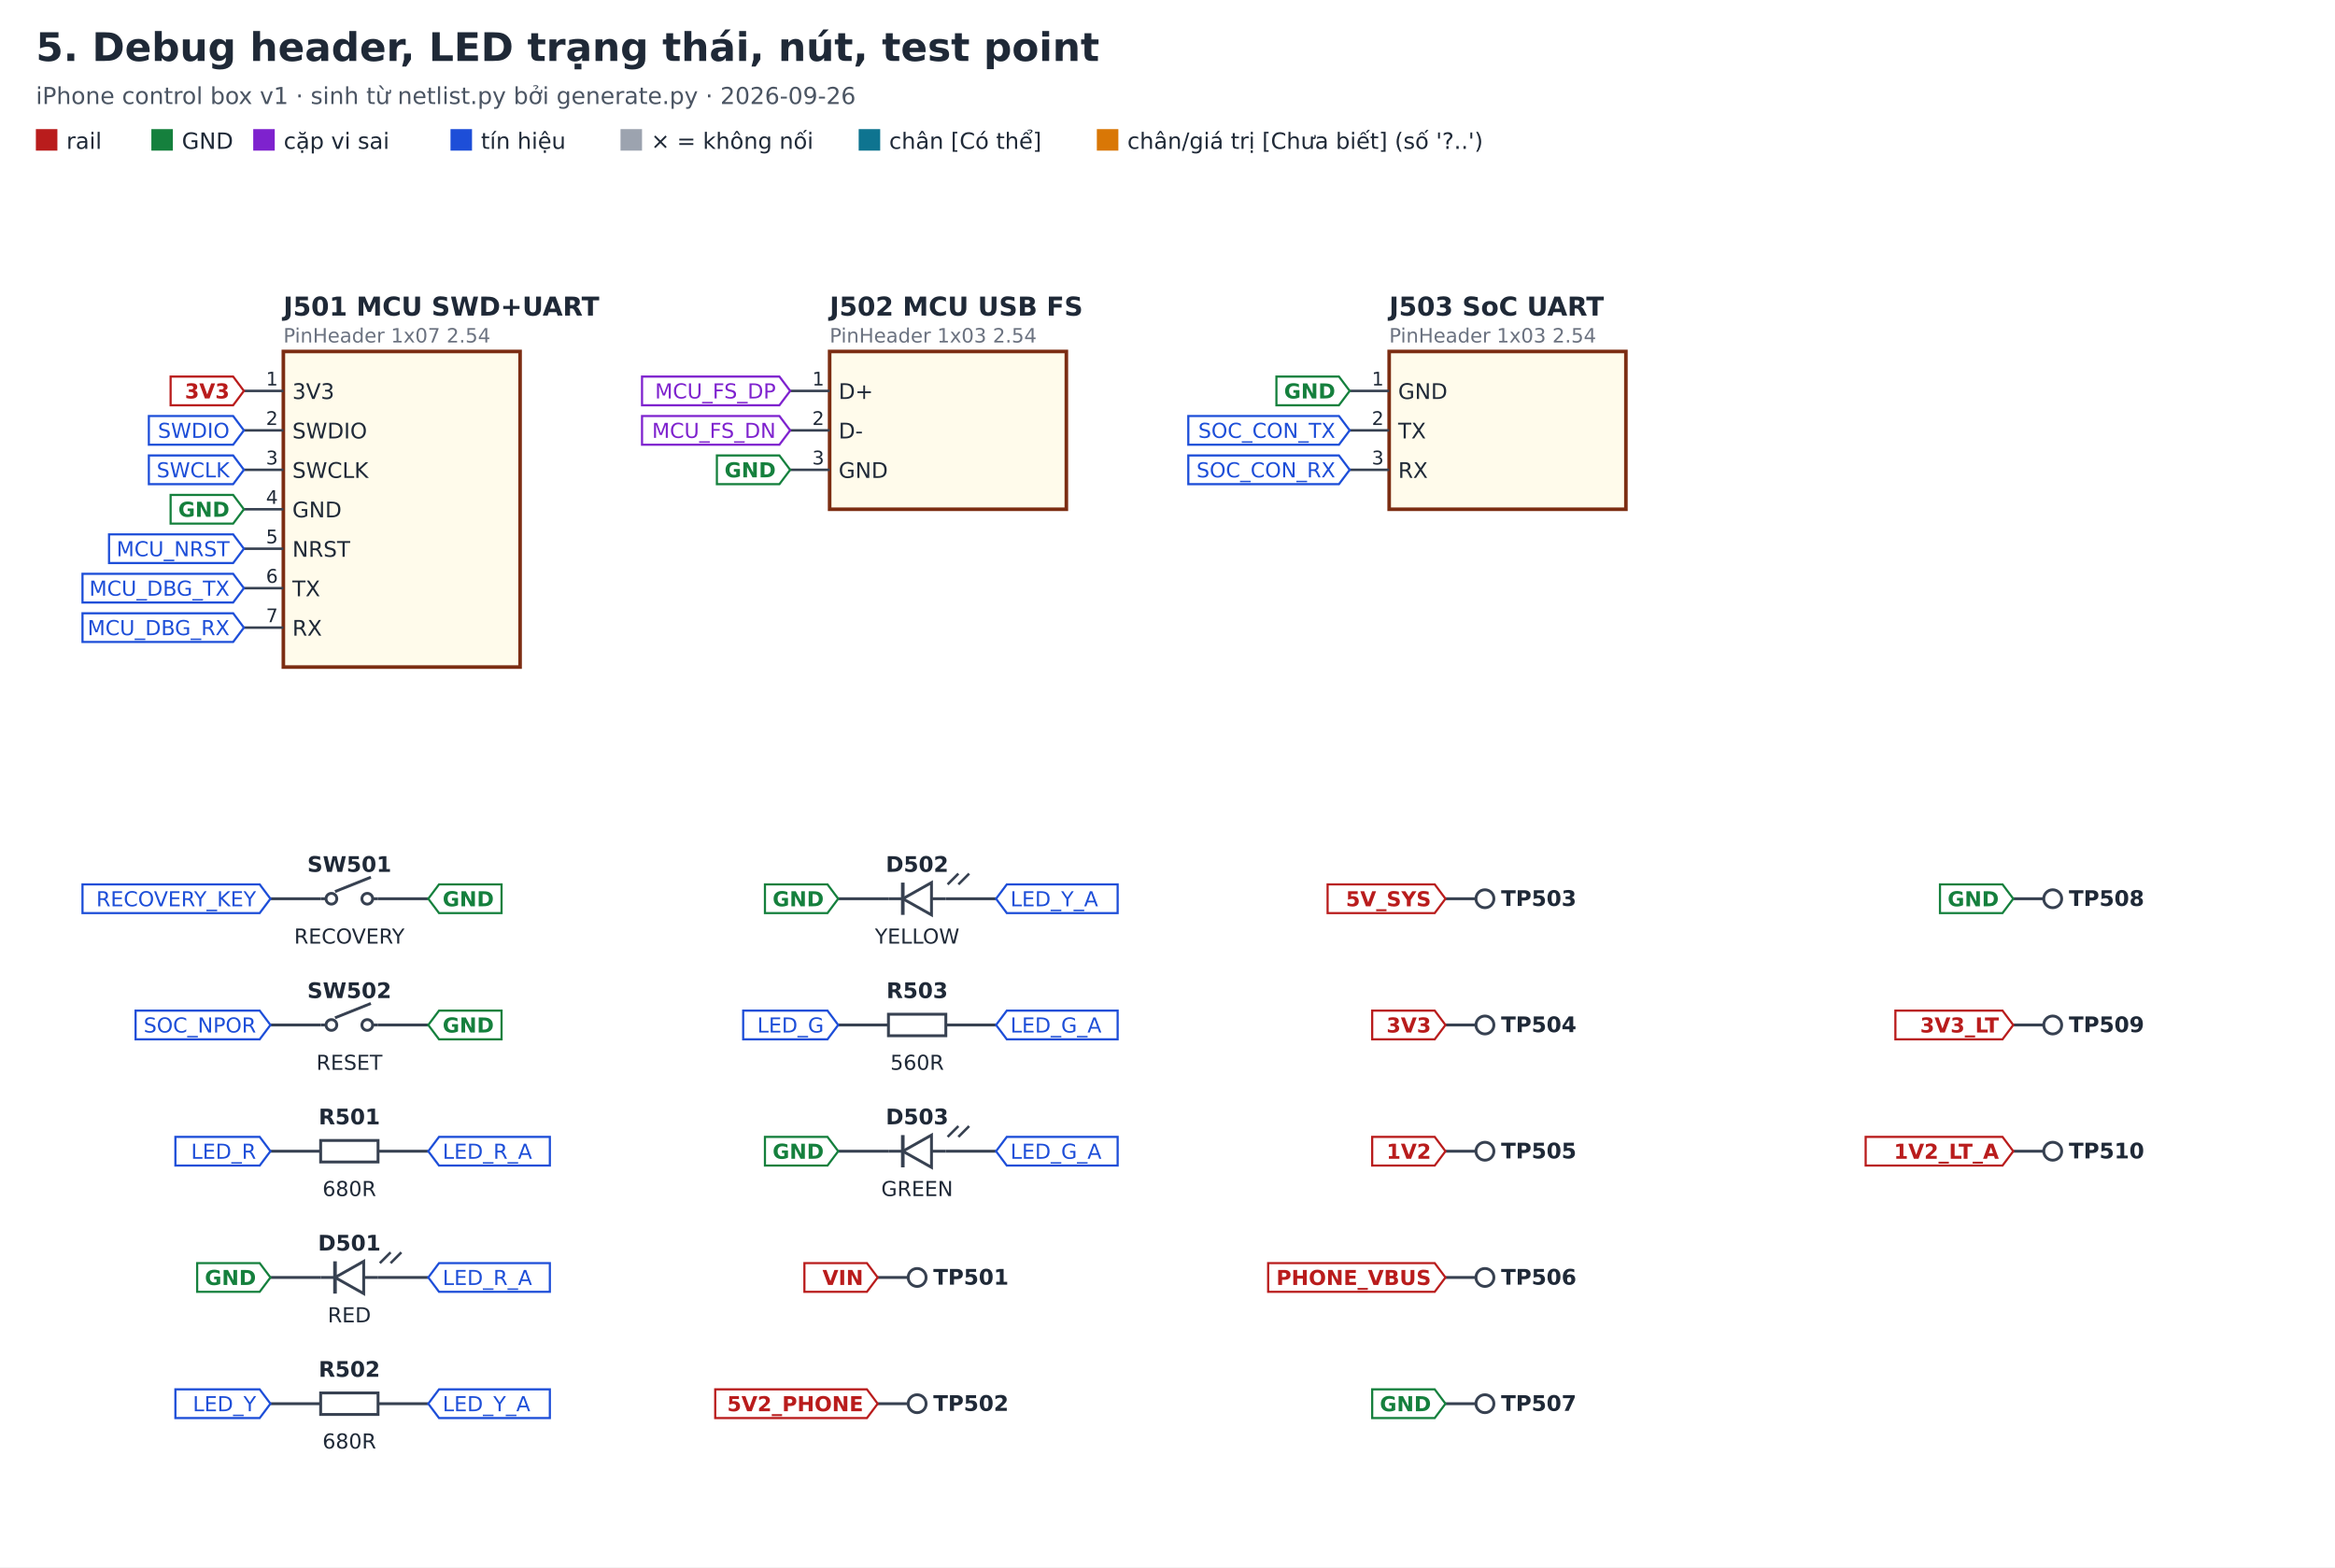
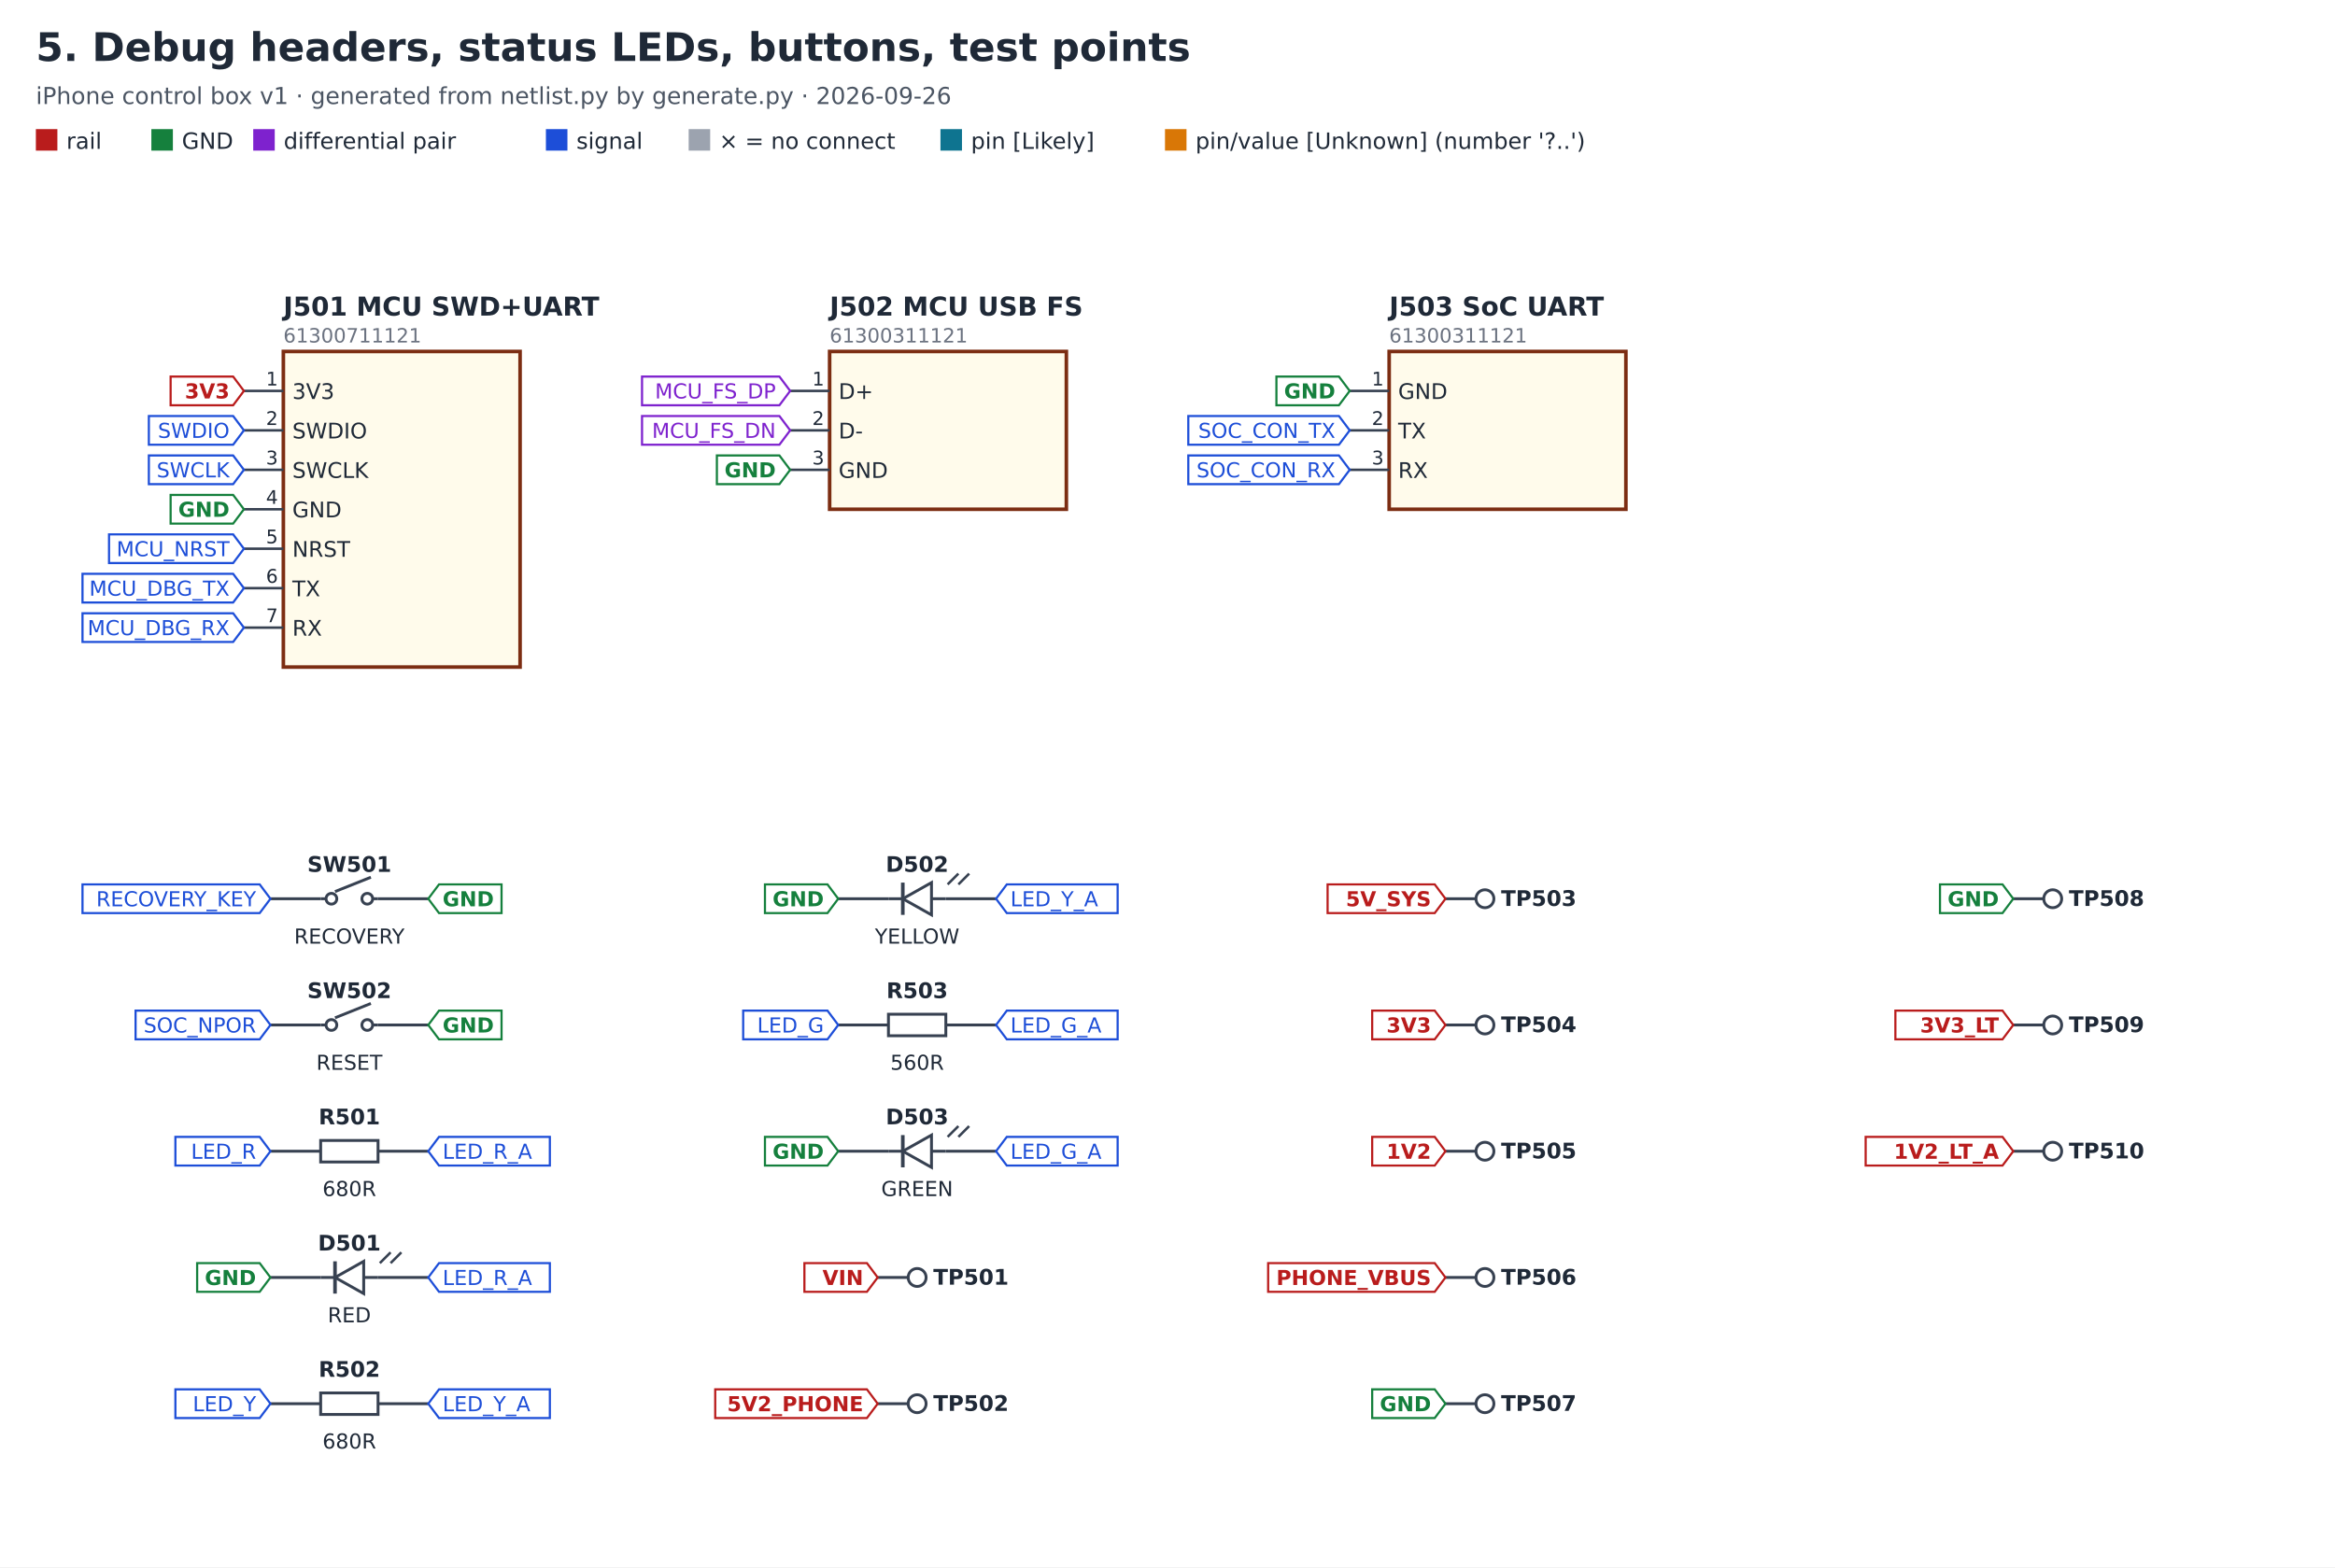
<svg xmlns="http://www.w3.org/2000/svg" width="1302" height="874" viewBox="0 0 1302 874" font-family="DejaVu Sans, Arial, Helvetica, sans-serif">
  <rect x="0" y="0" width="1302" height="874" fill="white" />
-   <text x="20.0" y="34.0" font-size="22" text-anchor="start" fill="#1f2937" font-weight="bold">5. Debug header, LED trạng thái, nút, test point</text>
-   <text x="20.0" y="58.0" font-size="13" text-anchor="start" fill="#4b5563" font-weight="normal">iPhone control box v1 · sinh từ netlist.py bởi generate.py · 2026-09-26</text>
+   <text x="20.0" y="34.0" font-size="22" text-anchor="start" fill="#1f2937" font-weight="bold">5. Debug headers, status LEDs, buttons, test points</text>
+   <text x="20.0" y="58.0" font-size="13" text-anchor="start" fill="#4b5563" font-weight="normal">iPhone control box v1 · generated from netlist.py by generate.py · 2026-09-26</text>
  <rect x="20" y="72" width="12" height="12" fill="#b91c1c" />
  <text x="37.0" y="83.0" font-size="12.5" text-anchor="start" fill="#1f2937" font-weight="normal">rail</text>
  <rect x="84.4" y="72" width="12" height="12" fill="#15803d" />
  <text x="101.4" y="83.0" font-size="12.5" text-anchor="start" fill="#1f2937" font-weight="normal">GND</text>
  <rect x="141.2" y="72" width="12" height="12" fill="#7e22ce" />
-   <text x="158.2" y="83.0" font-size="12.5" text-anchor="start" fill="#1f2937" font-weight="normal">cặp vi sai</text>
-   <rect x="251.2" y="72" width="12" height="12" fill="#1d4ed8" />
-   <text x="268.2" y="83.0" font-size="12.5" text-anchor="start" fill="#1f2937" font-weight="normal">tín hiệu</text>
-   <rect x="346.0" y="72" width="12" height="12" fill="#9ca3af" />
-   <text x="363.0" y="83.0" font-size="12.5" text-anchor="start" fill="#1f2937" font-weight="normal">× = không nối</text>
-   <rect x="478.8" y="72" width="12" height="12" fill="#0e7490" />
-   <text x="495.8" y="83.0" font-size="12.5" text-anchor="start" fill="#1f2937" font-weight="normal">chân [Có thể]</text>
-   <rect x="611.6" y="72" width="12" height="12" fill="#d97706" />
-   <text x="628.6" y="83.0" font-size="12.5" text-anchor="start" fill="#1f2937" font-weight="normal">chân/giá trị [Chưa biết] (số '?..')</text>
+   <text x="158.2" y="83.0" font-size="12.5" text-anchor="start" fill="#1f2937" font-weight="normal">differential pair</text>
+   <rect x="304.4" y="72" width="12" height="12" fill="#1d4ed8" />
+   <text x="321.4" y="83.0" font-size="12.5" text-anchor="start" fill="#1f2937" font-weight="normal">signal</text>
+   <rect x="384.0" y="72" width="12" height="12" fill="#9ca3af" />
+   <text x="401.0" y="83.0" font-size="12.5" text-anchor="start" fill="#1f2937" font-weight="normal">× = no connect</text>
+   <rect x="524.4" y="72" width="12" height="12" fill="#0e7490" />
+   <text x="541.4" y="83.0" font-size="12.5" text-anchor="start" fill="#1f2937" font-weight="normal">pin [Likely]</text>
+   <rect x="649.6" y="72" width="12" height="12" fill="#d97706" />
+   <text x="666.6" y="83.0" font-size="12.5" text-anchor="start" fill="#1f2937" font-weight="normal">pin/value [Unknown] (number '?..')</text>
  <g transform="translate(0,92)">
    <rect x="158.0" y="104.0" width="132.0" height="176.0" fill="#fffbeb" stroke="#7c2d12" stroke-width="2" />
    <text x="158.0" y="84.0" font-size="14.5" text-anchor="start" fill="#1f2937" font-weight="bold">J501  MCU SWD+UART</text>
-     <text x="158.0" y="99.0" font-size="11" text-anchor="start" fill="#6b7280" font-weight="normal">PinHeader 1x07 2.54  </text>
+     <text x="158.0" y="99.0" font-size="11" text-anchor="start" fill="#6b7280" font-weight="normal">61300711121  </text>
    <line x1="136.0" y1="126.0" x2="158.0" y2="126.0" stroke="#374151" stroke-width="1.4" />
    <text x="163.0" y="130.5" font-size="12" text-anchor="start" fill="#1f2937" font-weight="normal">3V3</text>
    <text x="155.0" y="123.0" font-size="10.5" text-anchor="end" fill="#1f2937" font-weight="normal">1</text>
    <path d="M136.0,126.0 L130.0,118.0 L95.136,118.0 L95.136,134.0 L130.0,134.0 Z" fill="white" stroke="#b91c1c" stroke-width="1.2" />
    <text x="128.0" y="130.2" font-size="11.5" text-anchor="end" fill="#b91c1c" font-weight="bold">3V3</text>
    <line x1="136.0" y1="148.0" x2="158.0" y2="148.0" stroke="#374151" stroke-width="1.4" />
    <text x="163.0" y="152.5" font-size="12" text-anchor="start" fill="#1f2937" font-weight="normal">SWDIO</text>
    <text x="155.0" y="145.0" font-size="10.5" text-anchor="end" fill="#1f2937" font-weight="normal">2</text>
    <path d="M136.0,148.0 L130.0,140.0 L83.0,140.0 L83.0,156.0 L130.0,156.0 Z" fill="white" stroke="#1d4ed8" stroke-width="1.2" />
    <text x="128.0" y="152.2" font-size="11.5" text-anchor="end" fill="#1d4ed8" font-weight="normal">SWDIO</text>
    <line x1="136.0" y1="170.0" x2="158.0" y2="170.0" stroke="#374151" stroke-width="1.4" />
    <text x="163.0" y="174.5" font-size="12" text-anchor="start" fill="#1f2937" font-weight="normal">SWCLK</text>
    <text x="155.0" y="167.0" font-size="10.5" text-anchor="end" fill="#1f2937" font-weight="normal">3</text>
    <path d="M136.0,170.0 L130.0,162.0 L83.0,162.0 L83.0,178.0 L130.0,178.0 Z" fill="white" stroke="#1d4ed8" stroke-width="1.2" />
    <text x="128.0" y="174.2" font-size="11.5" text-anchor="end" fill="#1d4ed8" font-weight="normal">SWCLK</text>
    <line x1="136.0" y1="192.0" x2="158.0" y2="192.0" stroke="#374151" stroke-width="1.4" />
    <text x="163.0" y="196.5" font-size="12" text-anchor="start" fill="#1f2937" font-weight="normal">GND</text>
    <text x="155.0" y="189.0" font-size="10.5" text-anchor="end" fill="#1f2937" font-weight="normal">4</text>
    <path d="M136.0,192.0 L130.0,184.0 L95.136,184.0 L95.136,200.0 L130.0,200.0 Z" fill="white" stroke="#15803d" stroke-width="1.2" />
    <text x="128.0" y="196.2" font-size="11.5" text-anchor="end" fill="#15803d" font-weight="bold">GND</text>
    <line x1="136.0" y1="214.0" x2="158.0" y2="214.0" stroke="#374151" stroke-width="1.4" />
    <text x="163.0" y="218.5" font-size="12" text-anchor="start" fill="#1f2937" font-weight="normal">NRST</text>
    <text x="155.0" y="211.0" font-size="10.5" text-anchor="end" fill="#1f2937" font-weight="normal">5</text>
    <path d="M136.0,214.0 L130.0,206.0 L60.8,206.0 L60.8,222.0 L130.0,222.0 Z" fill="white" stroke="#1d4ed8" stroke-width="1.2" />
    <text x="128.0" y="218.2" font-size="11.5" text-anchor="end" fill="#1d4ed8" font-weight="normal">MCU_NRST</text>
    <line x1="136.0" y1="236.0" x2="158.0" y2="236.0" stroke="#374151" stroke-width="1.4" />
    <text x="163.0" y="240.5" font-size="12" text-anchor="start" fill="#1f2937" font-weight="normal">TX</text>
    <text x="155.0" y="233.0" font-size="10.5" text-anchor="end" fill="#1f2937" font-weight="normal">6</text>
    <path d="M136.0,236.0 L130.0,228.0 L46.0,228.0 L46.0,244.0 L130.0,244.0 Z" fill="white" stroke="#1d4ed8" stroke-width="1.2" />
    <text x="128.0" y="240.2" font-size="11.5" text-anchor="end" fill="#1d4ed8" font-weight="normal">MCU_DBG_TX</text>
    <line x1="136.0" y1="258.0" x2="158.0" y2="258.0" stroke="#374151" stroke-width="1.4" />
    <text x="163.0" y="262.5" font-size="12" text-anchor="start" fill="#1f2937" font-weight="normal">RX</text>
    <text x="155.0" y="255.0" font-size="10.5" text-anchor="end" fill="#1f2937" font-weight="normal">7</text>
    <path d="M136.0,258.0 L130.0,250.0 L46.0,250.0 L46.0,266.0 L130.0,266.0 Z" fill="white" stroke="#1d4ed8" stroke-width="1.2" />
    <text x="128.0" y="262.2" font-size="11.5" text-anchor="end" fill="#1d4ed8" font-weight="normal">MCU_DBG_RX</text>
    <rect x="462.6" y="104.0" width="132.0" height="88.0" fill="#fffbeb" stroke="#7c2d12" stroke-width="2" />
    <text x="462.6" y="84.0" font-size="14.5" text-anchor="start" fill="#1f2937" font-weight="bold">J502  MCU USB FS</text>
-     <text x="462.6" y="99.0" font-size="11" text-anchor="start" fill="#6b7280" font-weight="normal">PinHeader 1x03 2.54  </text>
+     <text x="462.6" y="99.0" font-size="11" text-anchor="start" fill="#6b7280" font-weight="normal">61300311121  </text>
    <line x1="440.6" y1="126.0" x2="462.6" y2="126.0" stroke="#374151" stroke-width="1.4" />
    <text x="467.6" y="130.5" font-size="12" text-anchor="start" fill="#1f2937" font-weight="normal">D+</text>
    <text x="459.6" y="123.0" font-size="10.5" text-anchor="end" fill="#1f2937" font-weight="normal">1</text>
    <path d="M440.6,126.0 L434.6,118.0 L358.0,118.0 L358.0,134.0 L434.6,134.0 Z" fill="white" stroke="#7e22ce" stroke-width="1.2" />
    <text x="432.6" y="130.2" font-size="11.5" text-anchor="end" fill="#7e22ce" font-weight="normal">MCU_FS_DP</text>
    <line x1="440.6" y1="148.0" x2="462.6" y2="148.0" stroke="#374151" stroke-width="1.4" />
    <text x="467.6" y="152.5" font-size="12" text-anchor="start" fill="#1f2937" font-weight="normal">D-</text>
    <text x="459.6" y="145.0" font-size="10.5" text-anchor="end" fill="#1f2937" font-weight="normal">2</text>
    <path d="M440.6,148.0 L434.6,140.0 L358.0,140.0 L358.0,156.0 L434.6,156.0 Z" fill="white" stroke="#7e22ce" stroke-width="1.2" />
    <text x="432.6" y="152.2" font-size="11.5" text-anchor="end" fill="#7e22ce" font-weight="normal">MCU_FS_DN</text>
    <line x1="440.6" y1="170.0" x2="462.6" y2="170.0" stroke="#374151" stroke-width="1.4" />
    <text x="467.6" y="174.5" font-size="12" text-anchor="start" fill="#1f2937" font-weight="normal">GND</text>
    <text x="459.6" y="167.0" font-size="10.5" text-anchor="end" fill="#1f2937" font-weight="normal">3</text>
    <path d="M440.6,170.0 L434.6,162.0 L399.736,162.0 L399.736,178.0 L434.6,178.0 Z" fill="white" stroke="#15803d" stroke-width="1.2" />
    <text x="432.6" y="174.2" font-size="11.5" text-anchor="end" fill="#15803d" font-weight="bold">GND</text>
    <rect x="774.6" y="104.0" width="132.0" height="88.0" fill="#fffbeb" stroke="#7c2d12" stroke-width="2" />
    <text x="774.6" y="84.0" font-size="14.5" text-anchor="start" fill="#1f2937" font-weight="bold">J503  SoC UART</text>
-     <text x="774.6" y="99.0" font-size="11" text-anchor="start" fill="#6b7280" font-weight="normal">PinHeader 1x03 2.54  </text>
+     <text x="774.6" y="99.0" font-size="11" text-anchor="start" fill="#6b7280" font-weight="normal">61300311121  </text>
    <line x1="752.6" y1="126.0" x2="774.6" y2="126.0" stroke="#374151" stroke-width="1.4" />
    <text x="779.6" y="130.5" font-size="12" text-anchor="start" fill="#1f2937" font-weight="normal">GND</text>
    <text x="771.6" y="123.0" font-size="10.5" text-anchor="end" fill="#1f2937" font-weight="normal">1</text>
    <path d="M752.6,126.0 L746.6,118.0 L711.736,118.0 L711.736,134.0 L746.6,134.0 Z" fill="white" stroke="#15803d" stroke-width="1.2" />
    <text x="744.6" y="130.2" font-size="11.5" text-anchor="end" fill="#15803d" font-weight="bold">GND</text>
    <line x1="752.6" y1="148.0" x2="774.6" y2="148.0" stroke="#374151" stroke-width="1.4" />
    <text x="779.6" y="152.5" font-size="12" text-anchor="start" fill="#1f2937" font-weight="normal">TX</text>
    <text x="771.6" y="145.0" font-size="10.5" text-anchor="end" fill="#1f2937" font-weight="normal">2</text>
    <path d="M752.6,148.0 L746.6,140.0 L662.6,140.0 L662.6,156.0 L746.6,156.0 Z" fill="white" stroke="#1d4ed8" stroke-width="1.2" />
    <text x="744.6" y="152.2" font-size="11.5" text-anchor="end" fill="#1d4ed8" font-weight="normal">SOC_CON_TX</text>
    <line x1="752.6" y1="170.0" x2="774.6" y2="170.0" stroke="#374151" stroke-width="1.4" />
    <text x="779.6" y="174.5" font-size="12" text-anchor="start" fill="#1f2937" font-weight="normal">RX</text>
    <text x="771.6" y="167.0" font-size="10.5" text-anchor="end" fill="#1f2937" font-weight="normal">3</text>
    <path d="M752.6,170.0 L746.6,162.0 L662.6,162.0 L662.6,178.0 L746.6,178.0 Z" fill="white" stroke="#1d4ed8" stroke-width="1.2" />
    <text x="744.6" y="174.2" font-size="11.5" text-anchor="end" fill="#1d4ed8" font-weight="normal">SOC_CON_RX</text>
    <line x1="150.8" y1="409.2" x2="178.8" y2="409.2" stroke="#374151" stroke-width="1.6" fill="none" />
    <line x1="210.8" y1="409.2" x2="238.8" y2="409.2" stroke="#374151" stroke-width="1.6" fill="none" />
    <circle cx="184.8" cy="409.2" r="3" stroke="#374151" stroke-width="1.6" fill="none" />
    <circle cx="204.8" cy="409.2" r="3" stroke="#374151" stroke-width="1.6" fill="none" />
    <line x1="186.8" y1="405.2" x2="206.8" y2="397.2" stroke="#374151" stroke-width="1.6" fill="none" />
    <line x1="178.8" y1="409.2" x2="181.8" y2="409.2" stroke="#374151" stroke-width="1.6" fill="none" />
    <line x1="207.8" y1="409.2" x2="210.8" y2="409.2" stroke="#374151" stroke-width="1.6" fill="none" />
    <text x="194.8" y="394.2" font-size="12" text-anchor="middle" fill="#1f2937" font-weight="bold">SW501</text>
    <text x="194.8" y="434.2" font-size="11.5" text-anchor="middle" fill="#1f2937" font-weight="normal">RECOVERY</text>
    <path d="M150.8,409.2 L144.8,401.2 L46.0,401.2 L46.0,417.2 L144.8,417.2 Z" fill="white" stroke="#1d4ed8" stroke-width="1.2" />
    <text x="142.8" y="413.4" font-size="11.5" text-anchor="end" fill="#1d4ed8" font-weight="normal">RECOVERY_KEY</text>
    <path d="M238.8,409.2 L244.8,401.2 L279.664,401.2 L279.664,417.2 L244.8,417.2 Z" fill="white" stroke="#15803d" stroke-width="1.2" />
    <text x="246.8" y="413.4" font-size="11.5" text-anchor="start" fill="#15803d" font-weight="bold">GND</text>
    <line x1="150.8" y1="479.6" x2="178.8" y2="479.6" stroke="#374151" stroke-width="1.6" fill="none" />
    <line x1="210.8" y1="479.6" x2="238.8" y2="479.6" stroke="#374151" stroke-width="1.6" fill="none" />
    <circle cx="184.8" cy="479.6" r="3" stroke="#374151" stroke-width="1.6" fill="none" />
    <circle cx="204.8" cy="479.6" r="3" stroke="#374151" stroke-width="1.6" fill="none" />
    <line x1="186.8" y1="475.6" x2="206.8" y2="467.6" stroke="#374151" stroke-width="1.6" fill="none" />
    <line x1="178.8" y1="479.6" x2="181.8" y2="479.6" stroke="#374151" stroke-width="1.6" fill="none" />
    <line x1="207.8" y1="479.6" x2="210.8" y2="479.6" stroke="#374151" stroke-width="1.6" fill="none" />
    <text x="194.8" y="464.6" font-size="12" text-anchor="middle" fill="#1f2937" font-weight="bold">SW502</text>
    <text x="194.8" y="504.6" font-size="11.5" text-anchor="middle" fill="#1f2937" font-weight="normal">RESET</text>
    <path d="M150.8,479.6 L144.8,471.6 L75.6,471.6 L75.6,487.6 L144.8,487.6 Z" fill="white" stroke="#1d4ed8" stroke-width="1.2" />
    <text x="142.8" y="483.8" font-size="11.5" text-anchor="end" fill="#1d4ed8" font-weight="normal">SOC_NPOR</text>
    <path d="M238.8,479.6 L244.8,471.6 L279.664,471.6 L279.664,487.6 L244.8,487.6 Z" fill="white" stroke="#15803d" stroke-width="1.2" />
    <text x="246.8" y="483.8" font-size="11.5" text-anchor="start" fill="#15803d" font-weight="bold">GND</text>
    <line x1="150.8" y1="550.0" x2="178.8" y2="550.0" stroke="#374151" stroke-width="1.6" fill="none" />
    <line x1="210.8" y1="550.0" x2="238.8" y2="550.0" stroke="#374151" stroke-width="1.6" fill="none" />
    <rect x="178.8" y="544.0" width="32" height="12" stroke="#374151" stroke-width="1.6" fill="none" />
    <text x="194.8" y="535.0" font-size="12" text-anchor="middle" fill="#1f2937" font-weight="bold">R501</text>
    <text x="194.8" y="575.0" font-size="11.5" text-anchor="middle" fill="#1f2937" font-weight="normal">680R</text>
    <path d="M150.8,550.0 L144.8,542.0 L97.8,542.0 L97.8,558.0 L144.8,558.0 Z" fill="white" stroke="#1d4ed8" stroke-width="1.2" />
    <text x="142.8" y="554.2" font-size="11.5" text-anchor="end" fill="#1d4ed8" font-weight="normal">LED_R</text>
    <path d="M238.8,550.0 L244.8,542.0 L306.6,542.0 L306.6,558.0 L244.8,558.0 Z" fill="white" stroke="#1d4ed8" stroke-width="1.2" />
    <text x="246.8" y="554.2" font-size="11.5" text-anchor="start" fill="#1d4ed8" font-weight="normal">LED_R_A</text>
    <line x1="150.8" y1="620.4" x2="178.8" y2="620.4" stroke="#374151" stroke-width="1.6" fill="none" />
    <line x1="210.8" y1="620.4" x2="238.8" y2="620.4" stroke="#374151" stroke-width="1.6" fill="none" />
    <line x1="178.8" y1="620.4" x2="210.8" y2="620.4" stroke="#374151" stroke-width="1.6" fill="none" />
    <path d="M202.8,611.4 L202.8,629.4 L186.8,620.4 Z" fill="white" stroke="#374151" stroke-width="1.6" />
    <path d="M186.8,611.4 L186.8,629.4" stroke="#374151" stroke-width="2" fill="none" />
    <path d="M211.8,612.4 l6,-6 M217.8,612.4 l6,-6" stroke="#374151" stroke-width="1.4" />
    <text x="194.8" y="605.4" font-size="12" text-anchor="middle" fill="#1f2937" font-weight="bold">D501</text>
    <text x="194.8" y="645.4" font-size="11.5" text-anchor="middle" fill="#1f2937" font-weight="normal">RED</text>
    <path d="M150.8,620.4 L144.8,612.4 L109.936,612.4 L109.936,628.4 L144.8,628.4 Z" fill="white" stroke="#15803d" stroke-width="1.2" />
    <text x="142.8" y="624.6" font-size="11.5" text-anchor="end" fill="#15803d" font-weight="bold">GND</text>
    <path d="M238.8,620.4 L244.8,612.4 L306.6,612.4 L306.6,628.4 L244.8,628.4 Z" fill="white" stroke="#1d4ed8" stroke-width="1.2" />
    <text x="246.8" y="624.6" font-size="11.5" text-anchor="start" fill="#1d4ed8" font-weight="normal">LED_R_A</text>
    <line x1="150.8" y1="690.8" x2="178.8" y2="690.8" stroke="#374151" stroke-width="1.6" fill="none" />
    <line x1="210.8" y1="690.8" x2="238.8" y2="690.8" stroke="#374151" stroke-width="1.6" fill="none" />
    <rect x="178.8" y="684.8" width="32" height="12" stroke="#374151" stroke-width="1.6" fill="none" />
    <text x="194.8" y="675.8" font-size="12" text-anchor="middle" fill="#1f2937" font-weight="bold">R502</text>
    <text x="194.8" y="715.8" font-size="11.5" text-anchor="middle" fill="#1f2937" font-weight="normal">680R</text>
    <path d="M150.8,690.8 L144.8,682.8 L97.8,682.8 L97.8,698.8 L144.8,698.8 Z" fill="white" stroke="#1d4ed8" stroke-width="1.2" />
    <text x="142.8" y="695.0" font-size="11.5" text-anchor="end" fill="#1d4ed8" font-weight="normal">LED_Y</text>
    <path d="M238.8,690.8 L244.8,682.8 L306.6,682.8 L306.6,698.8 L244.8,698.8 Z" fill="white" stroke="#1d4ed8" stroke-width="1.2" />
    <text x="246.8" y="695.0" font-size="11.5" text-anchor="start" fill="#1d4ed8" font-weight="normal">LED_Y_A</text>
    <line x1="467.4" y1="409.2" x2="495.4" y2="409.2" stroke="#374151" stroke-width="1.6" fill="none" />
    <line x1="527.4" y1="409.2" x2="555.4" y2="409.2" stroke="#374151" stroke-width="1.6" fill="none" />
    <line x1="495.4" y1="409.2" x2="527.4" y2="409.2" stroke="#374151" stroke-width="1.6" fill="none" />
    <path d="M519.4,400.2 L519.4,418.2 L503.4,409.2 Z" fill="white" stroke="#374151" stroke-width="1.6" />
    <path d="M503.4,400.2 L503.4,418.2" stroke="#374151" stroke-width="2" fill="none" />
    <path d="M528.4,401.2 l6,-6 M534.4,401.2 l6,-6" stroke="#374151" stroke-width="1.4" />
    <text x="511.4" y="394.2" font-size="12" text-anchor="middle" fill="#1f2937" font-weight="bold">D502</text>
    <text x="511.4" y="434.2" font-size="11.5" text-anchor="middle" fill="#1f2937" font-weight="normal">YELLOW</text>
    <path d="M467.4,409.2 L461.4,401.2 L426.536,401.2 L426.536,417.2 L461.4,417.2 Z" fill="white" stroke="#15803d" stroke-width="1.2" />
    <text x="459.4" y="413.4" font-size="11.5" text-anchor="end" fill="#15803d" font-weight="bold">GND</text>
    <path d="M555.4,409.2 L561.4,401.2 L623.2,401.2 L623.2,417.2 L561.4,417.2 Z" fill="white" stroke="#1d4ed8" stroke-width="1.2" />
    <text x="563.4" y="413.4" font-size="11.5" text-anchor="start" fill="#1d4ed8" font-weight="normal">LED_Y_A</text>
    <line x1="467.4" y1="479.6" x2="495.4" y2="479.6" stroke="#374151" stroke-width="1.6" fill="none" />
    <line x1="527.4" y1="479.6" x2="555.4" y2="479.6" stroke="#374151" stroke-width="1.6" fill="none" />
    <rect x="495.4" y="473.6" width="32" height="12" stroke="#374151" stroke-width="1.6" fill="none" />
    <text x="511.4" y="464.6" font-size="12" text-anchor="middle" fill="#1f2937" font-weight="bold">R503</text>
    <text x="511.4" y="504.6" font-size="11.5" text-anchor="middle" fill="#1f2937" font-weight="normal">560R</text>
    <path d="M467.4,479.6 L461.4,471.6 L414.4,471.6 L414.4,487.6 L461.4,487.6 Z" fill="white" stroke="#1d4ed8" stroke-width="1.2" />
    <text x="459.4" y="483.8" font-size="11.5" text-anchor="end" fill="#1d4ed8" font-weight="normal">LED_G</text>
    <path d="M555.4,479.6 L561.4,471.6 L623.2,471.6 L623.2,487.6 L561.4,487.6 Z" fill="white" stroke="#1d4ed8" stroke-width="1.2" />
    <text x="563.4" y="483.8" font-size="11.5" text-anchor="start" fill="#1d4ed8" font-weight="normal">LED_G_A</text>
    <line x1="467.4" y1="550.0" x2="495.4" y2="550.0" stroke="#374151" stroke-width="1.6" fill="none" />
    <line x1="527.4" y1="550.0" x2="555.4" y2="550.0" stroke="#374151" stroke-width="1.6" fill="none" />
    <line x1="495.4" y1="550.0" x2="527.4" y2="550.0" stroke="#374151" stroke-width="1.6" fill="none" />
    <path d="M519.4,541.0 L519.4,559.0 L503.4,550.0 Z" fill="white" stroke="#374151" stroke-width="1.6" />
    <path d="M503.4,541.0 L503.4,559.0" stroke="#374151" stroke-width="2" fill="none" />
    <path d="M528.4,542.0 l6,-6 M534.4,542.0 l6,-6" stroke="#374151" stroke-width="1.4" />
    <text x="511.4" y="535.0" font-size="12" text-anchor="middle" fill="#1f2937" font-weight="bold">D503</text>
    <text x="511.4" y="575.0" font-size="11.5" text-anchor="middle" fill="#1f2937" font-weight="normal">GREEN</text>
    <path d="M467.4,550.0 L461.4,542.0 L426.536,542.0 L426.536,558.0 L461.4,558.0 Z" fill="white" stroke="#15803d" stroke-width="1.2" />
    <text x="459.4" y="554.2" font-size="11.5" text-anchor="end" fill="#15803d" font-weight="bold">GND</text>
    <path d="M555.4,550.0 L561.4,542.0 L623.2,542.0 L623.2,558.0 L561.4,558.0 Z" fill="white" stroke="#1d4ed8" stroke-width="1.2" />
    <text x="563.4" y="554.2" font-size="11.5" text-anchor="start" fill="#1d4ed8" font-weight="normal">LED_G_A</text>
    <line x1="489.4" y1="620.4" x2="506.4" y2="620.4" stroke="#374151" stroke-width="1.6" />
    <circle cx="511.4" cy="620.4" r="5" fill="white" stroke="#374151" stroke-width="1.6" />
    <text x="520.4" y="624.4" font-size="12" text-anchor="start" fill="#1f2937" font-weight="bold">TP501</text>
    <path d="M489.4,620.4 L483.4,612.4 L448.536,612.4 L448.536,628.4 L483.4,628.4 Z" fill="white" stroke="#b91c1c" stroke-width="1.2" />
    <text x="481.4" y="624.6" font-size="11.5" text-anchor="end" fill="#b91c1c" font-weight="bold">VIN</text>
    <line x1="489.4" y1="690.8" x2="506.4" y2="690.8" stroke="#374151" stroke-width="1.6" />
    <circle cx="511.4" cy="690.8" r="5" fill="white" stroke="#374151" stroke-width="1.6" />
    <text x="520.4" y="694.8" font-size="12" text-anchor="start" fill="#1f2937" font-weight="bold">TP502</text>
    <path d="M489.4,690.8 L483.4,682.8 L398.808,682.8 L398.808,698.8 L483.4,698.8 Z" fill="white" stroke="#b91c1c" stroke-width="1.2" />
    <text x="481.4" y="695.0" font-size="11.5" text-anchor="end" fill="#b91c1c" font-weight="bold">5V2_PHONE</text>
    <line x1="806.0" y1="409.2" x2="823.0" y2="409.2" stroke="#374151" stroke-width="1.6" />
    <circle cx="828.0" cy="409.2" r="5" fill="white" stroke="#374151" stroke-width="1.6" />
    <text x="837.0" y="413.2" font-size="12" text-anchor="start" fill="#1f2937" font-weight="bold">TP503</text>
    <path d="M806.0,409.2 L800.0,401.2 L740.272,401.2 L740.272,417.2 L800.0,417.2 Z" fill="white" stroke="#b91c1c" stroke-width="1.2" />
    <text x="798.0" y="413.4" font-size="11.5" text-anchor="end" fill="#b91c1c" font-weight="bold">5V_SYS</text>
    <line x1="806.0" y1="479.6" x2="823.0" y2="479.6" stroke="#374151" stroke-width="1.6" />
    <circle cx="828.0" cy="479.6" r="5" fill="white" stroke="#374151" stroke-width="1.6" />
    <text x="837.0" y="483.6" font-size="12" text-anchor="start" fill="#1f2937" font-weight="bold">TP504</text>
    <path d="M806.0,479.6 L800.0,471.6 L765.136,471.6 L765.136,487.6 L800.0,487.6 Z" fill="white" stroke="#b91c1c" stroke-width="1.2" />
    <text x="798.0" y="483.8" font-size="11.5" text-anchor="end" fill="#b91c1c" font-weight="bold">3V3</text>
    <line x1="806.0" y1="550.0" x2="823.0" y2="550.0" stroke="#374151" stroke-width="1.6" />
    <circle cx="828.0" cy="550.0" r="5" fill="white" stroke="#374151" stroke-width="1.6" />
    <text x="837.0" y="554.0" font-size="12" text-anchor="start" fill="#1f2937" font-weight="bold">TP505</text>
    <path d="M806.0,550.0 L800.0,542.0 L765.136,542.0 L765.136,558.0 L800.0,558.0 Z" fill="white" stroke="#b91c1c" stroke-width="1.2" />
    <text x="798.0" y="554.2" font-size="11.5" text-anchor="end" fill="#b91c1c" font-weight="bold">1V2</text>
    <line x1="806.0" y1="620.4" x2="823.0" y2="620.4" stroke="#374151" stroke-width="1.6" />
    <circle cx="828.0" cy="620.4" r="5" fill="white" stroke="#374151" stroke-width="1.6" />
    <text x="837.0" y="624.4" font-size="12" text-anchor="start" fill="#1f2937" font-weight="bold">TP506</text>
    <path d="M806.0,620.4 L800.0,612.4 L707.12,612.4 L707.12,628.4 L800.0,628.4 Z" fill="white" stroke="#b91c1c" stroke-width="1.2" />
    <text x="798.0" y="624.6" font-size="11.5" text-anchor="end" fill="#b91c1c" font-weight="bold">PHONE_VBUS</text>
    <line x1="806.0" y1="690.8" x2="823.0" y2="690.8" stroke="#374151" stroke-width="1.6" />
    <circle cx="828.0" cy="690.8" r="5" fill="white" stroke="#374151" stroke-width="1.6" />
    <text x="837.0" y="694.8" font-size="12" text-anchor="start" fill="#1f2937" font-weight="bold">TP507</text>
    <path d="M806.0,690.8 L800.0,682.8 L765.136,682.8 L765.136,698.8 L800.0,698.8 Z" fill="white" stroke="#15803d" stroke-width="1.2" />
    <text x="798.0" y="695.0" font-size="11.5" text-anchor="end" fill="#15803d" font-weight="bold">GND</text>
    <line x1="1122.6" y1="409.2" x2="1139.6" y2="409.2" stroke="#374151" stroke-width="1.6" />
    <circle cx="1144.6" cy="409.2" r="5" fill="white" stroke="#374151" stroke-width="1.6" />
    <text x="1153.6" y="413.2" font-size="12" text-anchor="start" fill="#1f2937" font-weight="bold">TP508</text>
    <path d="M1122.6,409.2 L1116.6,401.2 L1081.736,401.2 L1081.736,417.2 L1116.6,417.2 Z" fill="white" stroke="#15803d" stroke-width="1.2" />
    <text x="1114.6" y="413.4" font-size="11.5" text-anchor="end" fill="#15803d" font-weight="bold">GND</text>
    <line x1="1122.6" y1="479.6" x2="1139.6" y2="479.6" stroke="#374151" stroke-width="1.6" />
    <circle cx="1144.6" cy="479.6" r="5" fill="white" stroke="#374151" stroke-width="1.6" />
    <text x="1153.6" y="483.6" font-size="12" text-anchor="start" fill="#1f2937" font-weight="bold">TP509</text>
    <path d="M1122.6,479.6 L1116.6,471.6 L1056.872,471.6 L1056.872,487.6 L1116.6,487.6 Z" fill="white" stroke="#b91c1c" stroke-width="1.2" />
    <text x="1114.6" y="483.8" font-size="11.5" text-anchor="end" fill="#b91c1c" font-weight="bold">3V3_LT</text>
    <line x1="1122.6" y1="550.0" x2="1139.6" y2="550.0" stroke="#374151" stroke-width="1.6" />
    <circle cx="1144.6" cy="550.0" r="5" fill="white" stroke="#374151" stroke-width="1.6" />
    <text x="1153.6" y="554.0" font-size="12" text-anchor="start" fill="#1f2937" font-weight="bold">TP510</text>
    <path d="M1122.6,550.0 L1116.6,542.0 L1040.296,542.0 L1040.296,558.0 L1116.6,558.0 Z" fill="white" stroke="#b91c1c" stroke-width="1.2" />
    <text x="1114.6" y="554.2" font-size="11.5" text-anchor="end" fill="#b91c1c" font-weight="bold">1V2_LT_A</text>
  </g>
</svg>
